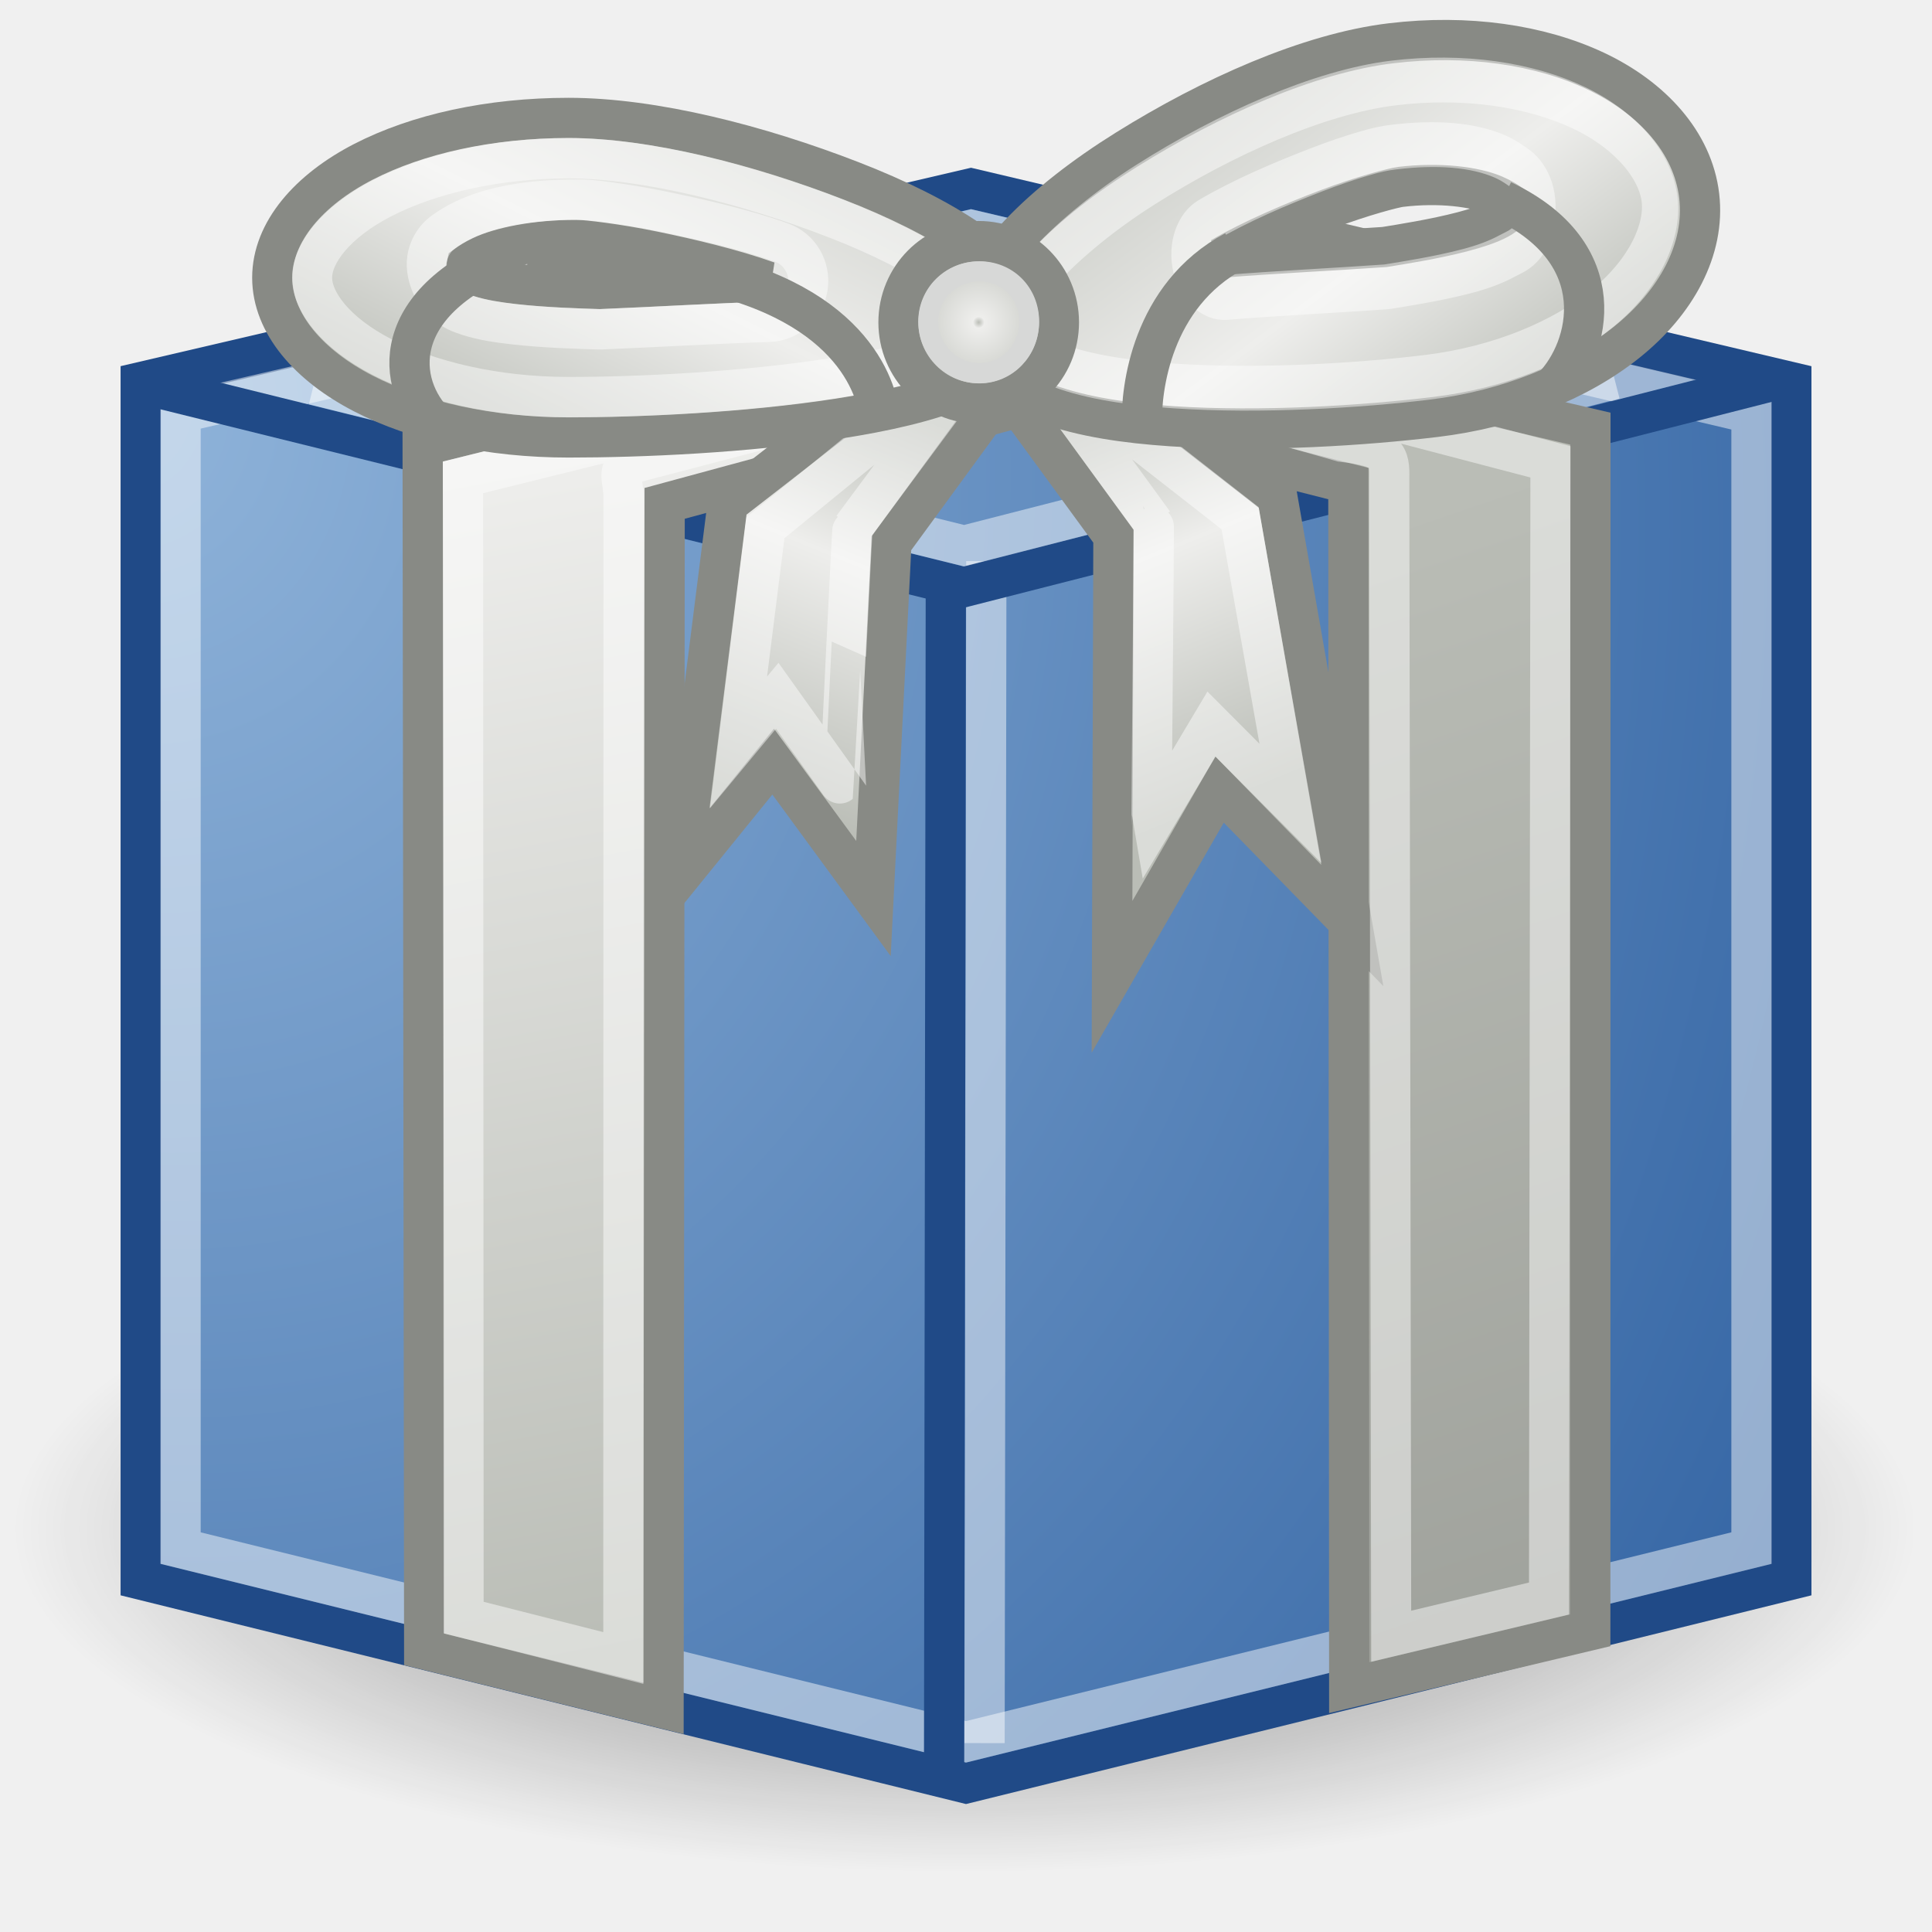
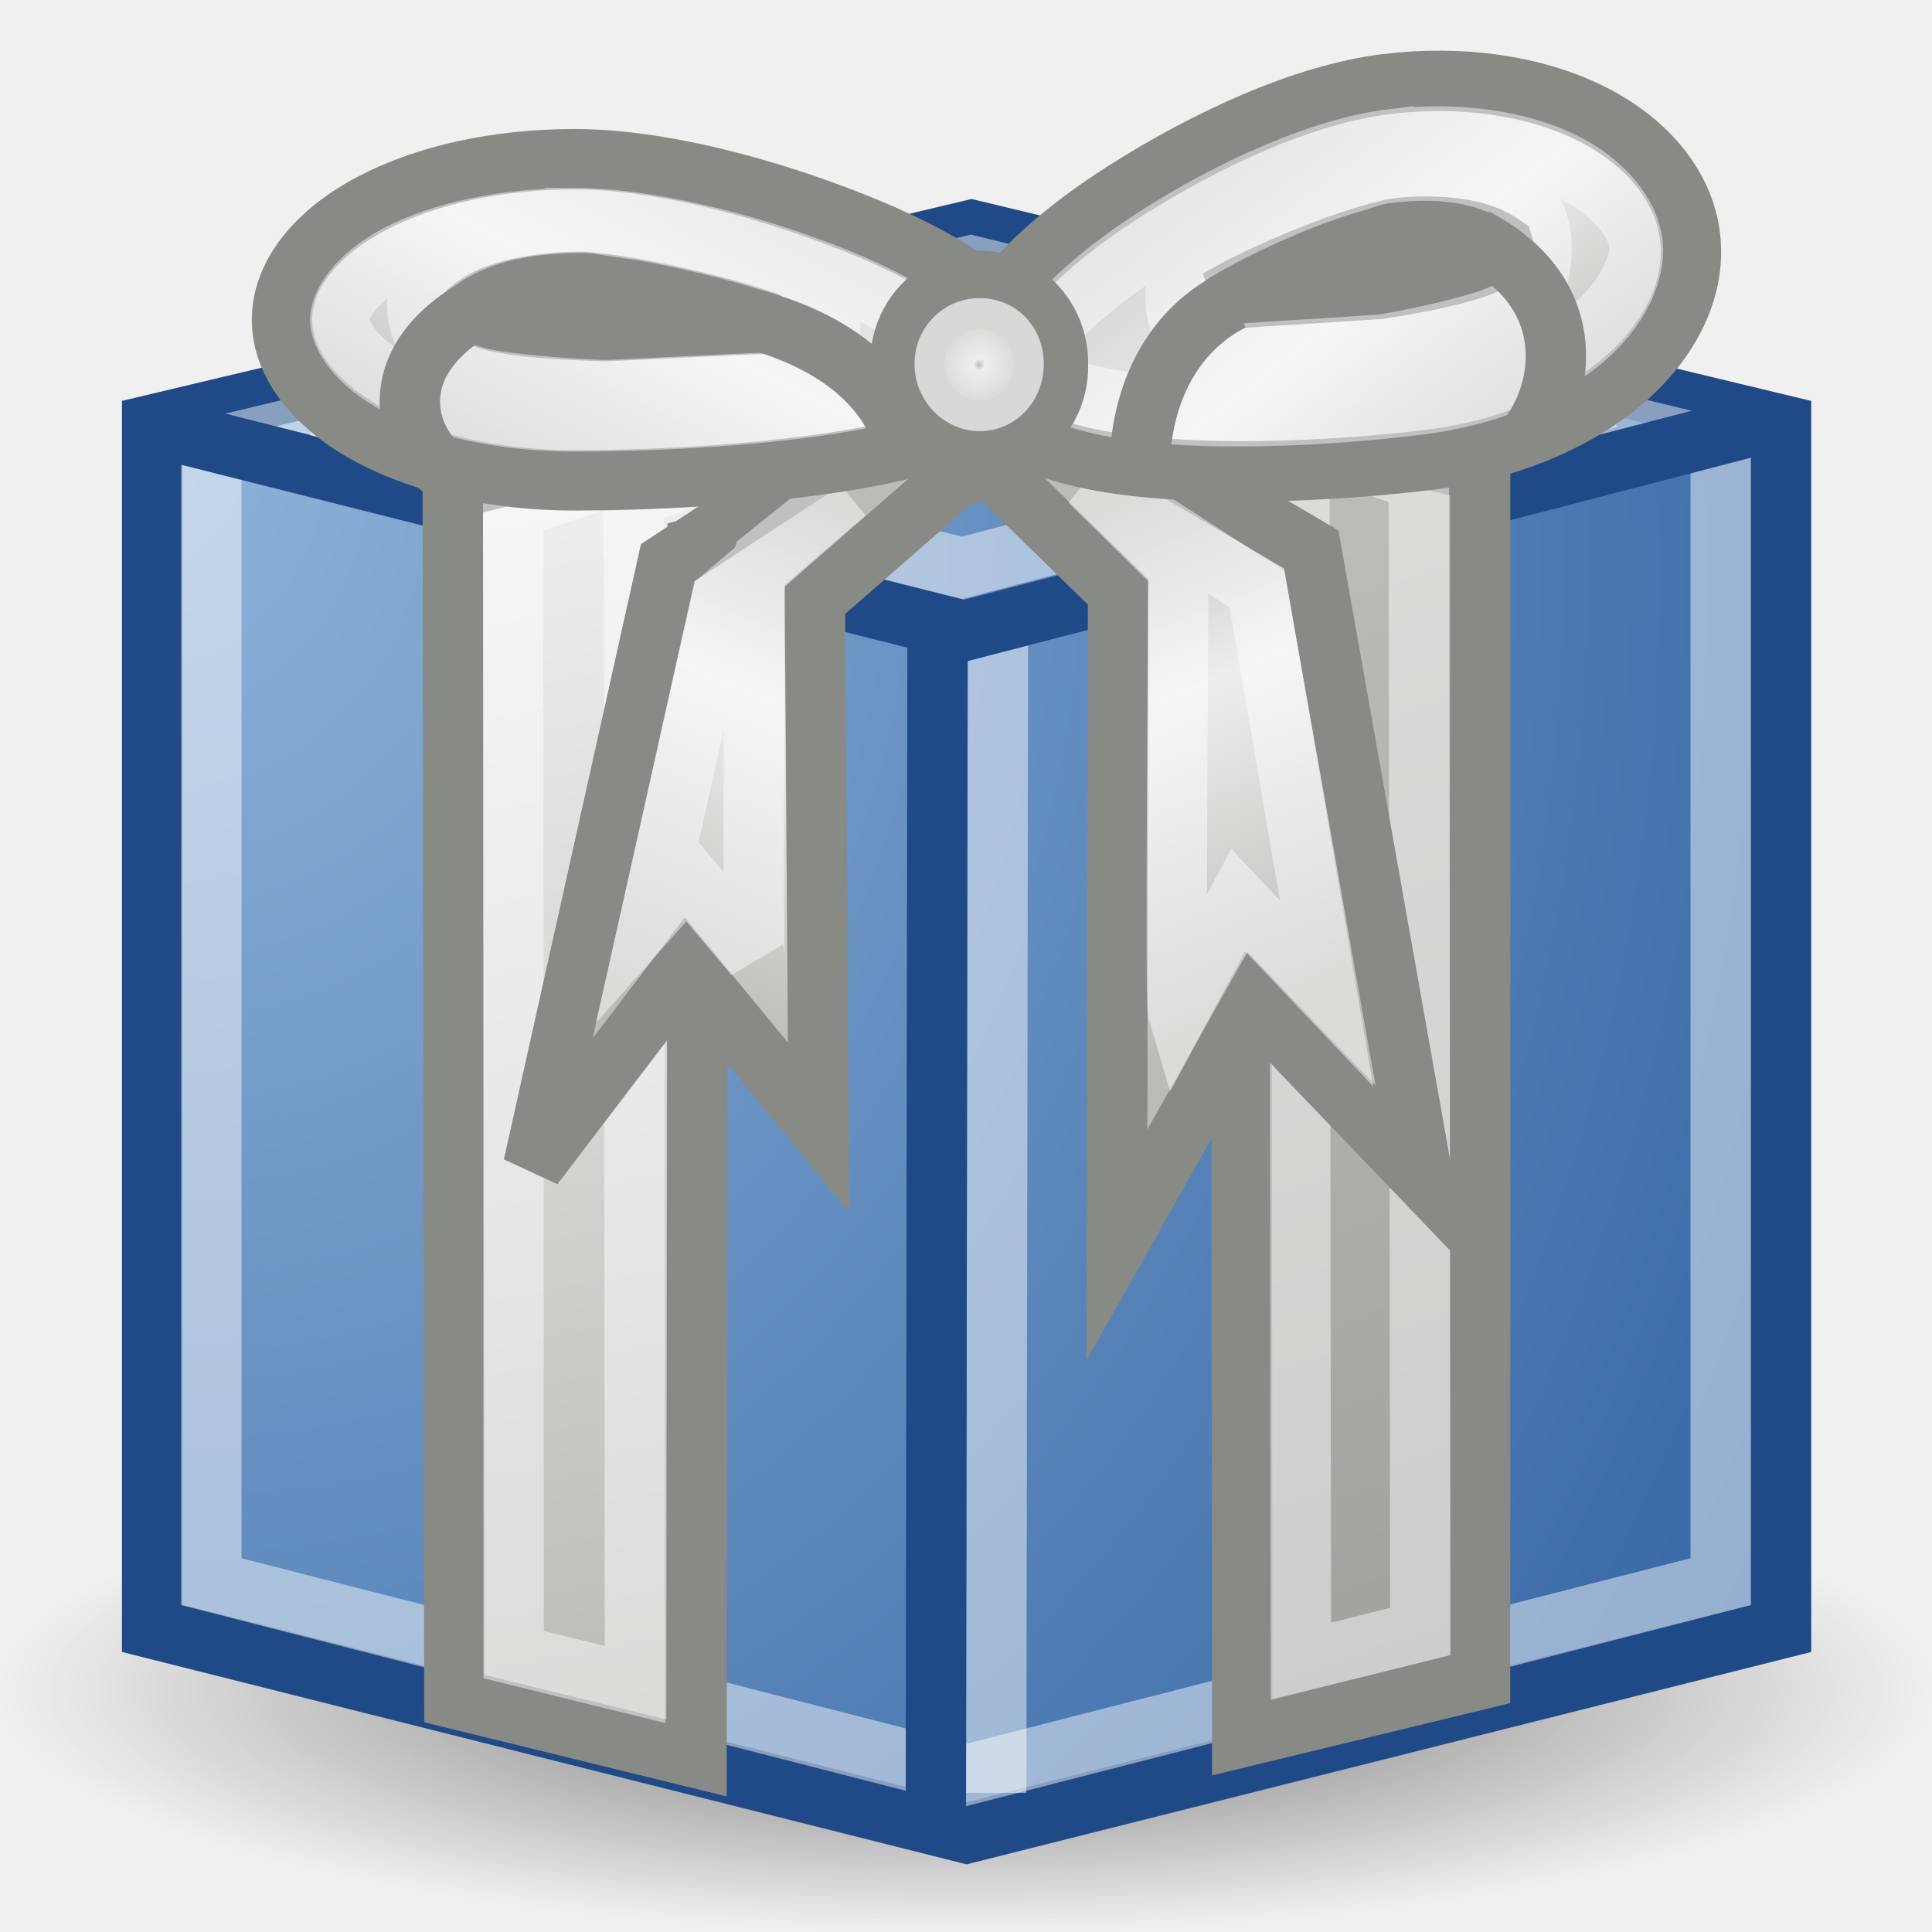
- <svg xmlns="http://www.w3.org/2000/svg" xmlns:xlink="http://www.w3.org/1999/xlink" width="48px" height="48px" id="svg11300">
+ <svg xmlns="http://www.w3.org/2000/svg" xmlns:xlink="http://www.w3.org/1999/xlink" width="32" height="32" id="svg11300" version="1.0">
  <defs id="defs3">
    <linearGradient id="linearGradient8694">
      <stop style="stop-color:#babdb6;stop-opacity:1" offset="0" id="stop8696" />
      <stop id="stop8698" offset="0.063" style="stop-color:#eeeeec;stop-opacity:1" />
      <stop style="stop-color:#babdb6;stop-opacity:1" offset="1" id="stop8700" />
    </linearGradient>
    <linearGradient id="linearGradient6799">
      <stop id="stop6801" offset="0" style="stop-color:#90b4da;stop-opacity:1;" />
      <stop id="stop6803" offset="1" style="stop-color:#3465a4;stop-opacity:1" />
    </linearGradient>
    <linearGradient id="linearGradient4399">
      <stop id="stop4401" offset="0" style="stop-color:#babdb6;stop-opacity:1" />
      <stop style="stop-color:#eeeeec;stop-opacity:1" offset="0.384" id="stop4403" />
      <stop id="stop4405" offset="1" style="stop-color:#babdb6;stop-opacity:1" />
    </linearGradient>
    <linearGradient id="linearGradient13113">
      <stop style="stop-color:#babdb6;stop-opacity:1" offset="0" id="stop13115" />
      <stop style="stop-color:#eeeeec;stop-opacity:1" offset="1" id="stop13117" />
    </linearGradient>
    <linearGradient id="linearGradient11167">
      <stop style="stop-color:#babdb6;stop-opacity:1" offset="0" id="stop11169" />
      <stop style="stop-color:#888a85;stop-opacity:1" offset="1" id="stop11171" />
    </linearGradient>
    <linearGradient id="linearGradient30743">
      <stop style="stop-color:#000000;stop-opacity:1;" offset="0" id="stop30745" />
      <stop style="stop-color:#000000;stop-opacity:0;" offset="1" id="stop30747" />
    </linearGradient>
    <radialGradient xlink:href="#linearGradient30743" id="radialGradient19051" gradientUnits="userSpaceOnUse" gradientTransform="matrix(1,0,0,0.6052632,0,2.368421)" cx="10.5" cy="6" fx="10.5" fy="6" r="9.5" />
    <radialGradient xlink:href="#linearGradient8694" id="radialGradient5980" gradientUnits="userSpaceOnUse" cx="23.422" cy="7.766" fx="23.422" fy="7.766" r="2.266" />
-     <linearGradient xlink:href="#linearGradient4399" id="linearGradient5992" gradientUnits="userSpaceOnUse" gradientTransform="matrix(-0.9560423,0.1144608,8.9659573e-2,0.764643,50.04958,13.28192)" x1="9.799" y1="-6.872" x2="20.563" y2="-21.804" />
-     <linearGradient xlink:href="#linearGradient4399" id="linearGradient6000" gradientUnits="userSpaceOnUse" gradientTransform="matrix(0.9896443,0,0,0.6535952,-0.2247315,14.78288)" x1="9.799" y1="-6.872" x2="22.806" y2="-23.963" />
-     <linearGradient xlink:href="#linearGradient4399" id="linearGradient6004" gradientUnits="userSpaceOnUse" gradientTransform="matrix(-1.118474,0,0,1.136499,51.18372,-7.784189)" x1="22.125" y1="16.003" x2="18.737" y2="24.441" />
-     <linearGradient xlink:href="#linearGradient4399" id="linearGradient6008" gradientUnits="userSpaceOnUse" gradientTransform="matrix(1.118474,0,0,1.136499,-1.374145,-7.607412)" x1="22.125" y1="16.003" x2="18.737" y2="24.441" />
-     <linearGradient xlink:href="#linearGradient11167" id="linearGradient6013" gradientUnits="userSpaceOnUse" gradientTransform="matrix(1.118398,0,0,1.129488,-1.372267,-7.524384)" x1="34.067" y1="17.285" x2="48.999" y2="61.308" />
-     <linearGradient xlink:href="#linearGradient13113" id="linearGradient6016" gradientUnits="userSpaceOnUse" gradientTransform="matrix(1.118348,0,0,1.147531,-1.371305,-7.735448)" x1="13.55" y1="42.824" x2="8.845" y2="17.532" />
-     <radialGradient xlink:href="#linearGradient6799" id="radialGradient6416" cx="2.76" cy="9.166" fx="2.76" fy="9.166" r="21.219" gradientTransform="matrix(0.6882051,2.521114,-2.148168,0.5987361,20.79314,-2.624988)" gradientUnits="userSpaceOnUse" />
+     <linearGradient xlink:href="#linearGradient4399" id="linearGradient5992" gradientUnits="userSpaceOnUse" gradientTransform="matrix(-0.6289947,7.6705506e-2,5.8988391e-2,0.5124228,33.14837,9.573737)" x1="9.799" y1="-6.872" x2="20.563" y2="-21.804" />
+     <linearGradient xlink:href="#linearGradient4399" id="linearGradient6000" gradientUnits="userSpaceOnUse" gradientTransform="matrix(0.651102,0,0,0.4380045,7.2138517e-2,10.5796)" x1="9.799" y1="-6.872" x2="22.806" y2="-23.963" />
+     <linearGradient xlink:href="#linearGradient4399" id="linearGradient6004" gradientUnits="userSpaceOnUse" gradientTransform="matrix(-0.9488306,0,0,0.981697,38.4829,-7.068132)" x1="22.125" y1="16.003" x2="18.737" y2="24.441" />
+     <linearGradient xlink:href="#linearGradient4399" id="linearGradient6008" gradientUnits="userSpaceOnUse" gradientTransform="matrix(0.9488306,0,0,0.981697,-6.103317,-6.915434)" x1="22.125" y1="16.003" x2="18.737" y2="24.441" />
+     <linearGradient xlink:href="#linearGradient11167" id="linearGradient6013" gradientUnits="userSpaceOnUse" gradientTransform="matrix(0.735811,0,0,0.7569222,-2.382644,-4.369534)" x1="34.067" y1="17.285" x2="48.999" y2="61.308" />
+     <linearGradient xlink:href="#linearGradient13113" id="linearGradient6016" gradientUnits="userSpaceOnUse" gradientTransform="matrix(0.7543838,0,0,0.7690136,-0.5081934,-4.510978)" x1="13.55" y1="42.824" x2="8.845" y2="17.532" />
+     <radialGradient xlink:href="#linearGradient6799" id="radialGradient6416" cx="2.76" cy="9.166" fx="2.76" fy="9.166" r="21.219" gradientTransform="matrix(0.4527806,1.689516,-1.413312,0.4012409,13.90011,-1.086221)" gradientUnits="userSpaceOnUse" />
  </defs>
  <g id="layer1">
-     <path style="opacity:0.539;fill:url(#radialGradient19051);fill-opacity:1;fill-rule:evenodd;stroke:none;stroke-width:0.5;stroke-linecap:round;stroke-linejoin:round;stroke-miterlimit:4;stroke-dasharray:none;stroke-dashoffset:0;stroke-opacity:1" id="path29772" d="M 20,6 A 9.5,5.75 0 1 1 1,6 A 9.5,5.75 0 1 1 20,6 z" transform="matrix(2.487132,0,0,1.482389,-2.145018,29.08758)" />
-     <path style="fill:url(#radialGradient6416);fill-opacity:1;fill-rule:evenodd;stroke:#204a87;stroke-width:1;stroke-linecap:butt;stroke-linejoin:miter;stroke-miterlimit:4;stroke-dasharray:none;stroke-dashoffset:0;stroke-opacity:1" d="M 24.124,4.681 L 3.496,9.494 L 3.496,39.244 L 24,44.306 L 44.505,39.244 L 44.505,9.494 L 24.124,4.681 z" id="path2219" />
-     <path style="fill:none;fill-opacity:1;fill-rule:evenodd;stroke:#ffffff;stroke-width:1;stroke-linecap:butt;stroke-linejoin:miter;stroke-miterlimit:4;stroke-dashoffset:0;stroke-opacity:0.471" d="M 24.124,5.712 L 4.486,10.251 L 4.486,38.462 L 24,43.275 L 43.515,38.462 L 43.515,10.275 L 24.124,5.712 z" id="path3961" />
-     <path id="path4346" d="M 24.505,13.941 L 24.461,43.307" style="fill:none;fill-rule:evenodd;stroke:#ffffff;stroke-width:1px;stroke-linecap:butt;stroke-linejoin:miter;stroke-opacity:0.471" />
-     <path style="fill:none;fill-rule:evenodd;stroke:#204a87;stroke-width:1px;stroke-linecap:butt;stroke-linejoin:miter;stroke-opacity:1" d="M 3.465,9.525 L 23.938,14.587 L 44.288,9.4" id="path2811" />
-     <path style="fill:none;fill-rule:evenodd;stroke:#204a87;stroke-width:1px;stroke-linecap:butt;stroke-linejoin:miter;stroke-opacity:1" d="M 23.499,14.536 L 23.455,44.5" id="path2813" />
-     <path id="path3963" d="M 7.795,9.558 L 23.954,13.558 L 40.113,9.417" style="fill:none;fill-rule:evenodd;stroke:#ffffff;stroke-width:1px;stroke-linecap:butt;stroke-linejoin:miter;stroke-opacity:0.471" />
-     <path style="fill:url(#linearGradient6016);fill-opacity:1;fill-rule:evenodd;stroke:#888a85;stroke-width:1;stroke-linecap:butt;stroke-linejoin:miter;stroke-miterlimit:4;stroke-dasharray:none;stroke-opacity:1" d="M 10.539,40.978 L 10.501,11.077 L 31.999,5.739 L 37.065,6.93 L 16.513,12.506 L 16.486,42.445 L 10.539,40.978 z" id="path2375" />
-     <path style="fill:url(#linearGradient6013);fill-opacity:1;fill-rule:evenodd;stroke:#888a85;stroke-width:1;stroke-linecap:butt;stroke-linejoin:miter;stroke-miterlimit:4;stroke-dasharray:none;stroke-opacity:1" d="M 39.51,40.504 L 39.513,10.65 L 18.279,5.707 L 13.213,6.88 L 33.5,12.014 L 33.521,41.928 L 39.51,40.504 z" id="path6271" />
-     <path transform="matrix(0.9896444,0,0,0.9974587,1.13603,0.2586029)" style="fill:none;fill-opacity:1;fill-rule:evenodd;stroke:#ffffff;stroke-width:1.006;stroke-linecap:butt;stroke-linejoin:miter;stroke-miterlimit:4;stroke-opacity:0.469" d="M 31.219,6.531 L 10.477,11.63 L 10.491,40.031 L 14.5,41.038 L 14.505,12.152 C 14.516,11.707 14.286,11.39 14.719,11.281 L 32.156,6.75 L 31.219,6.531 z" id="path6636" />
-     <path style="fill:url(#linearGradient6008);fill-opacity:1;fill-rule:evenodd;stroke:#888a85;stroke-width:1;stroke-linecap:butt;stroke-linejoin:miter;stroke-miterlimit:4;stroke-dasharray:none;stroke-opacity:1" d="M 24.214,7.746 L 18.077,12.518 L 16.911,21.757 L 19.209,18.922 L 21.701,22.323 L 22.147,13.495 L 25.944,8.299 L 24.214,7.746 z" id="path9209" />
-     <path id="path8944" d="M 24.712,8.46 L 19.018,13.11 L 18.348,18.445 L 19.311,17.286 L 20.865,19.464 C 20.863,19.466 21.168,13.125 21.184,13.113 L 24.572,8.542 L 24.712,8.46 z" style="fill:none;fill-opacity:1;fill-rule:evenodd;stroke:#ffffff;stroke-width:1;stroke-linecap:butt;stroke-linejoin:miter;stroke-miterlimit:4;stroke-opacity:0.471;stroke-dasharray:none" />
-     <path id="path10907" d="M 25.595,7.569 L 31.733,12.341 L 33.598,22.994 L 30.3,19.616 L 27.628,24.268 L 27.663,13.319 L 23.865,8.122 L 25.595,7.569 z" style="fill:url(#linearGradient6004);fill-opacity:1;fill-rule:evenodd;stroke:#888a85;stroke-width:1;stroke-linecap:butt;stroke-linejoin:miter;stroke-miterlimit:4;stroke-dasharray:none;stroke-opacity:1" />
-     <path transform="matrix(-0.9886181,0,0,0.9974587,49.12125,-0.3471714)" style="fill:none;fill-opacity:1;fill-rule:evenodd;stroke:#ffffff;stroke-width:1.007;stroke-linecap:butt;stroke-linejoin:miter;stroke-miterlimit:4;stroke-opacity:0.469" d="M 31.219,6.531 L 10.723,11.852 L 10.759,40.164 L 14.725,41.104 L 14.773,12.263 C 14.762,11.707 14.801,11.478 15.97,11.348 L 32.156,6.75 L 31.219,6.531 z" id="path8687" />
-     <path style="fill:none;fill-opacity:1;fill-rule:evenodd;stroke:#ffffff;stroke-width:1;stroke-linecap:butt;stroke-linejoin:miter;stroke-miterlimit:4;stroke-opacity:0.471;stroke-dasharray:none" d="M 24.929,8.282 L 30.808,12.873 L 32.061,19.96 L 30.098,17.99 L 28.612,20.482 C 28.599,20.422 28.679,12.99 28.663,13 L 25.178,8.211 L 24.929,8.282 z" id="path10909" />
-     <path style="fill:url(#linearGradient6000);fill-opacity:1;fill-rule:evenodd;stroke:#888a85;stroke-width:1;stroke-linecap:butt;stroke-linejoin:miter;stroke-miterlimit:4;stroke-dasharray:none;stroke-dashoffset:0;stroke-opacity:1" d="M 14.125,2.93 C 12.167,2.93 10.368,3.329 9.022,4.024 C 7.677,4.719 6.765,5.756 6.765,6.899 C 6.765,8.042 7.677,9.079 9.022,9.774 C 10.368,10.469 12.167,10.868 14.125,10.868 C 15.921,10.868 18.546,10.754 20.836,10.399 C 21.981,10.221 23.055,9.983 23.929,9.618 C 24.803,9.252 25.568,8.654 25.568,7.899 C 25.568,7.143 24.915,6.542 24.114,5.993 C 23.313,5.443 22.286,4.935 21.145,4.493 C 18.865,3.608 16.245,2.93 14.125,2.93 z M 14.311,5.961 C 14.472,5.961 15.315,6.055 16.228,6.243 C 17.142,6.431 18.212,6.685 19.073,6.993 C 17.681,7.038 16.291,7.123 14.898,7.18 C 14.025,7.151 11.465,7.077 11.589,6.586 C 11.671,6.526 11.796,6.446 11.96,6.368 C 12.423,6.147 13.305,5.961 14.311,5.961 z" id="path12074" />
-     <path style="fill:none;fill-opacity:1;fill-rule:evenodd;stroke:#ffffff;stroke-width:1.005;stroke-linecap:butt;stroke-linejoin:miter;stroke-miterlimit:4;stroke-dasharray:none;stroke-dashoffset:0;stroke-opacity:0.471" id="path14394" d="M 15.188,-14.625 C 13.345,-14.625 11.673,-14.225 10.5,-13.625 C 9.339,-13.031 8.75,-12.254 8.75,-11.656 C 8.75,-11.058 9.339,-10.281 10.5,-9.688 C 11.673,-9.088 13.345,-8.688 15.188,-8.688 C 16.96,-8.687 19.582,-8.814 21.812,-9.156 C 22.929,-9.328 23.963,-9.562 24.719,-9.875 C 25.077,-10.023 25.389,-10.209 25.562,-10.375 C 25.736,-10.541 25.75,-10.624 25.75,-10.656 C 25.75,-10.739 25.698,-10.835 25.531,-11.031 C 25.365,-11.227 25.087,-11.468 24.719,-11.719 C 24.003,-12.205 23.006,-12.703 21.906,-13.125 C 19.682,-13.979 17.116,-14.625 15.188,-14.625 z M 15.375,-13.594 C 15.65,-13.594 15.819,-13.581 16.188,-13.531 C 16.556,-13.482 17.011,-13.412 17.5,-13.312 C 18.446,-13.12 19.577,-12.869 20.531,-12.531 C 20.992,-12.368 21.27,-11.899 21.193,-11.417 C 21.117,-10.935 20.707,-10.575 20.219,-10.562 C 18.83,-10.517 17.42,-10.433 16,-10.375 C 15.979,-10.374 15.958,-10.374 15.938,-10.375 C 15.501,-10.39 14.618,-10.409 13.812,-10.5 C 13.41,-10.545 13.023,-10.601 12.656,-10.719 C 12.473,-10.777 12.297,-10.841 12.062,-11.031 C 11.828,-11.221 11.537,-11.75 11.656,-12.219 C 11.713,-12.444 11.846,-12.642 12.031,-12.781 C 12.16,-12.874 12.333,-12.986 12.562,-13.094 C 13.281,-13.432 14.236,-13.594 15.375,-13.594 z" transform="matrix(0.9896444,0,0,1,-0.9051121,18.55514)" />
-     <path style="fill:none;fill-rule:evenodd;stroke:#888a85;stroke-width:1;stroke-linecap:butt;stroke-linejoin:miter;stroke-miterlimit:4;stroke-dasharray:none;stroke-opacity:1" d="M 12.052,6.595 C 9.365,7.988 10.048,10.052 11.111,10.76" id="path10925" />
-     <path style="fill:none;fill-rule:evenodd;stroke:#888a85;stroke-width:1;stroke-linecap:butt;stroke-linejoin:miter;stroke-miterlimit:4;stroke-dasharray:none;stroke-opacity:1" d="M 16.892,6.653 C 21.169,7.377 21.786,9.66 21.86,10.362" id="path10927" />
-     <path id="path16315" d="M 34.561,1.075 C 36.453,0.849 38.246,1.107 39.641,1.764 C 41.036,2.422 42.059,3.53 42.216,4.867 C 42.373,6.204 41.634,7.523 40.429,8.491 C 39.225,9.46 37.541,10.135 35.65,10.361 C 33.915,10.569 31.363,10.74 29.102,10.589 C 27.972,10.513 26.902,10.359 26.008,10.033 C 25.113,9.706 24.292,9.095 24.188,8.211 C 24.085,7.328 24.633,6.549 25.331,5.813 C 26.029,5.077 26.952,4.364 27.993,3.715 C 30.076,2.416 32.513,1.32 34.561,1.075 z M 34.798,4.643 C 34.642,4.661 33.841,4.868 32.984,5.194 C 32.127,5.519 31.128,5.94 30.338,6.4 C 31.69,6.292 33.044,6.231 34.397,6.137 C 35.237,6.001 37.699,5.619 37.512,5.059 C 37.425,4.998 37.293,4.919 37.124,4.846 C 36.646,4.642 35.769,4.526 34.798,4.643 z" style="fill:url(#linearGradient5992);fill-opacity:1;fill-rule:evenodd;stroke:#888a85;stroke-width:1;stroke-linecap:butt;stroke-linejoin:miter;stroke-miterlimit:4;stroke-dasharray:none;stroke-dashoffset:0;stroke-opacity:1" />
-     <path d="M 15.188,-14.781 C 13.324,-14.781 11.609,-14.396 10.406,-13.781 C 9.214,-13.172 8.594,-12.34 8.594,-11.656 C 8.594,-10.972 9.214,-10.141 10.406,-9.531 C 11.609,-8.916 13.324,-8.531 15.188,-8.531 C 16.967,-8.531 19.6,-8.655 21.844,-9 C 22.967,-9.172 24.005,-9.398 24.781,-9.719 C 25.152,-9.872 25.462,-10.096 25.656,-10.281 C 25.85,-10.466 25.906,-10.57 25.906,-10.656 C 25.906,-10.786 25.838,-10.911 25.656,-11.125 C 25.474,-11.339 25.187,-11.589 24.812,-11.844 C 24.082,-12.34 23.077,-12.856 21.969,-13.281 C 19.732,-14.14 17.149,-14.781 15.188,-14.781 z M 15.375,-13.438 C 15.619,-13.438 15.822,-13.424 16.188,-13.375 C 16.553,-13.326 16.984,-13.255 17.469,-13.156 C 18.411,-12.964 19.528,-12.708 20.469,-12.375 C 20.853,-12.237 21.085,-11.847 21.025,-11.444 C 20.964,-11.041 20.626,-10.737 20.219,-10.719 C 18.827,-10.674 17.418,-10.589 16,-10.531 C 15.979,-10.53 15.958,-10.53 15.938,-10.531 C 15.501,-10.546 14.608,-10.567 13.812,-10.656 C 13.415,-10.701 13.065,-10.764 12.719,-10.875 C 12.545,-10.93 12.363,-10.957 12.156,-11.125 C 11.95,-11.293 11.709,-11.783 11.812,-12.188 C 11.861,-12.375 11.971,-12.54 12.125,-12.656 C 12.247,-12.744 12.406,-12.865 12.625,-12.969 C 13.304,-13.289 14.255,-13.438 15.375,-13.438 z" id="path16317" style="fill:none;fill-opacity:1;fill-rule:evenodd;stroke:#ffffff;stroke-width:0.947;stroke-linecap:butt;stroke-linejoin:miter;stroke-miterlimit:4;stroke-dasharray:none;stroke-dashoffset:0;stroke-opacity:0.471" transform="matrix(-0.9393262,0.1144608,0.1347806,1.169903,50.87615,17.6164)" />
-     <path id="path16319" d="M 37.327,4.979 C 40.113,6.298 39.509,8.663 38.579,9.615" style="fill:none;fill-rule:evenodd;stroke:#888a85;stroke-width:1;stroke-linecap:butt;stroke-linejoin:miter;stroke-miterlimit:4;stroke-dasharray:none;stroke-opacity:1" />
-     <path id="path16321" d="M 30.675,6.237 C 28.599,7.344 28.346,9.694 28.371,10.524" style="fill:none;fill-rule:evenodd;stroke:#888a85;stroke-width:1;stroke-linecap:butt;stroke-linejoin:miter;stroke-miterlimit:4;stroke-dasharray:none;stroke-opacity:1" />
-     <path style="fill:url(#radialGradient5980);fill-opacity:1;fill-rule:evenodd;stroke:#888a85;stroke-width:1.005;stroke-linecap:butt;stroke-linejoin:miter;stroke-miterlimit:4;stroke-dasharray:none;stroke-dashoffset:0;stroke-opacity:1" id="path16331" d="M 25.438,7.766 A 2.016,2.016 0 1 1 21.406,7.766 A 2.016,2.016 0 1 1 25.438,7.766 z" transform="matrix(0.9896444,0,0,1,1.13603,0.2426406)" />
-     <path style="fill:none;fill-opacity:1;fill-rule:evenodd;stroke:#d7d8d7;stroke-width:0.503;stroke-linecap:butt;stroke-linejoin:miter;stroke-miterlimit:4;stroke-dasharray:none;stroke-dashoffset:0;stroke-opacity:1" id="path17867" d="M 23.438,6.5 C 22.724,6.5 22.156,7.051 22.156,7.75 C 22.156,8.449 22.739,9.031 23.438,9.031 C 24.136,9.031 24.688,8.463 24.688,7.75 C 24.688,7.037 24.151,6.5 23.438,6.5 z" transform="matrix(0.9896444,0,0,1,1.13603,0.2426406)" />
+     <path style="opacity:0.539;fill:url(#radialGradient19051);fill-opacity:1;fill-rule:evenodd;stroke:none" id="path29772" d="M 20,6 A 9.5,5.75 0 1 1 1,6 A 9.5,5.75 0 1 1 20,6 z" transform="matrix(1.684211,0,0,0.6956522,-1.684211,23.82609)" />
+     <path style="fill:url(#radialGradient6416);fill-opacity:1;fill-rule:evenodd;stroke:#204a87;stroke-width:1;stroke-linecap:butt;stroke-linejoin:miter;stroke-miterlimit:4;stroke-opacity:1;stroke-dasharray:none;stroke-dashoffset:0" d="M 16.092,3.81 L 2.52,7.035 l 0,19.937 L 16.01,30.364 L 29.5,26.972 l 0,-19.937 z" id="path2219" />
+     <path style="fill:none;stroke:#ffffff;stroke-width:1;stroke-linecap:butt;stroke-linejoin:miter;stroke-miterlimit:4;stroke-opacity:0.471;stroke-dashoffset:0" d="M 16.079,4.4 L 3.5,7.421 l 0,18.776 L 16,29.4 l 12.5,-3.203 l 0,-18.76 z" id="path3961" />
+     <path id="path4346" d="M 16.529,10.015 L 16.5,29.695" style="fill:none;stroke:#ffffff;stroke-width:1px;stroke-linecap:butt;stroke-linejoin:miter;stroke-opacity:0.471" />
+     <path style="fill:none;stroke:#204a87;stroke-width:1px;stroke-linecap:butt;stroke-linejoin:miter;stroke-opacity:1" d="M 2.5,7.056 L 15.969,10.449 L 29.358,6.972" id="path2811" />
+     <path style="fill:none;stroke:#204a87;stroke-width:1px;stroke-linecap:butt;stroke-linejoin:miter;stroke-opacity:1" d="M 15.529,10.414 L 15.5,30.494" id="path2813" />
+     <path id="path3963" d="M 5.26,6.725 L 15.935,9.405 L 26.655,6.586" style="fill:none;stroke:#ffffff;stroke-width:1px;stroke-linecap:butt;stroke-linejoin:miter;stroke-opacity:0.471" />
+     <path style="fill:url(#linearGradient6016);fill-opacity:1;fill-rule:evenodd;stroke:#888a85;stroke-width:1;stroke-linecap:butt;stroke-linejoin:miter;stroke-miterlimit:4;stroke-opacity:1;stroke-dasharray:none" d="M 7.526,28.134 L 7.5,8.096 L 22.001,4.519 l 3.417,0.799 L 11.555,9.053 l -0.018,20.064 z" id="path2375" />
+     <path style="fill:url(#linearGradient6013);fill-opacity:1;fill-rule:evenodd;stroke:#888a85;stroke-width:1;stroke-linecap:butt;stroke-linejoin:miter;stroke-miterlimit:4;stroke-opacity:1;stroke-dasharray:none" d="M 24.514,27.816 L 24.516,7.81 L 10.546,4.497 L 7.213,5.283 l 13.348,3.441 l 0.014,20.047 z" id="path6271" />
+     <path style="fill:none;stroke:#ffffff;stroke-width:1;stroke-linecap:butt;stroke-linejoin:miter;stroke-miterlimit:4;stroke-opacity:0.469" d="M 18.791,5.012 L 8.5,8.421 L 8.507,27.405 L 10.518,27.901 L 10.498,8.77 C 10.504,8.472 10.39,8.26 10.604,8.187 L 19.256,5.158 z" id="path6636" />
+     <path style="fill:url(#linearGradient6008);fill-opacity:1;fill-rule:evenodd;stroke:#888a85;stroke-width:1;stroke-linecap:butt;stroke-linejoin:miter;stroke-miterlimit:4;stroke-opacity:1;stroke-dasharray:none" d="M 15.604,6.347 L 11.06,9.319 L 8.834,19.311 L 11.358,16 l 2.202,2.673 L 13.497,9.943 L 17.072,6.824 z" id="path9209" />
+     <path id="path8944" d="M 14.015,8.157 L 11.969,9.897 l -1.187,5.271 l 0.596,-0.669 L 12.498,15.828 C 12.473,15.764 12.489,9.38 12.503,9.37 z" style="fill:none;stroke:#ffffff;stroke-width:1;stroke-linecap:butt;stroke-linejoin:miter;stroke-miterlimit:4;stroke-opacity:0.471;stroke-dasharray:none" />
+     <path style="fill:none;stroke:#ffffff;stroke-width:1;stroke-linecap:butt;stroke-linejoin:miter;stroke-miterlimit:4;stroke-opacity:0.469" d="m 13.497,4.406 l 10.003,3.556 L 23.526,27.02 L 21.547,27.516 L 21.523,8.237 C 21.529,7.865 21.51,7.713 20.939,7.625 L 13.04,4.552 z" id="path8687" />
+     <path id="path10907" d="m 16.776,6.194 l 4.941,2.906 l 1.848,10.418 l -2.798,-2.919 l -2.267,4.019 L 18.519,9.804 l -3.211,-3.133 z" style="fill:url(#linearGradient6004);fill-opacity:1;fill-rule:evenodd;stroke:#888a85;stroke-width:1;stroke-linecap:butt;stroke-linejoin:miter;stroke-miterlimit:4;stroke-opacity:1;stroke-dasharray:none" />
+     <path style="fill:none;stroke:#ffffff;stroke-width:1;stroke-linecap:butt;stroke-linejoin:miter;stroke-miterlimit:4;stroke-opacity:0.471;stroke-dasharray:none" d="m 18.05,7.97 l 2.772,1.789 l 1.152,6.696 l -1.467,-1.547 l -0.995,1.865 c -0.055,-0.184 0.015,-7.369 0.001,-7.36 z" id="path10909" />
+     <path style="fill:url(#linearGradient6000);fill-opacity:1;fill-rule:evenodd;stroke:#888a85;stroke-width:1;stroke-linecap:butt;stroke-linejoin:miter;stroke-miterlimit:4;stroke-opacity:1;stroke-dasharray:none;stroke-dashoffset:0" d="m 9.513,2.637 c -1.288,0 -2.472,0.267 -3.357,0.733 C 5.271,3.835 4.671,4.53 4.671,5.296 c 0,0.766 0.6,1.461 1.485,1.927 c 0.885,0.466 2.069,0.733 3.357,0.733 c 1.182,0 2.909,-0.076 4.415,-0.314 C 14.682,7.523 15.388,7.363 15.963,7.118 C 16.538,6.873 17.041,6.473 17.041,5.966 c 0,-0.506 -0.429,-0.909 -0.956,-1.277 C 15.558,4.32 14.882,3.98 14.132,3.684 C 12.631,3.091 10.908,2.637 9.513,2.637 z m 0.122,2.031 c 0.106,0 0.66,0.062 1.262,0.188 C 11.498,4.982 12.202,5.153 12.769,5.359 C 11.852,5.39 10.938,5.446 10.022,5.485 C 9.447,5.465 7.763,5.416 7.845,5.087 C 7.899,5.046 7.981,4.992 8.089,4.94 C 8.394,4.792 8.974,4.668 9.635,4.668 z" id="path12074" />
+     <path style="fill:none;stroke:#ffffff;stroke-width:1.514;stroke-linecap:butt;stroke-linejoin:miter;stroke-miterlimit:4;stroke-opacity:0.471;stroke-dasharray:none;stroke-dashoffset:0" id="path14394" d="m 15.188,-14.156 c -1.783,0 -3.408,0.348 -4.5,0.906 c -1.075,0.549 -1.469,1.233 -1.469,1.594 c 0,0.361 0.394,1.044 1.469,1.594 c 1.092,0.558 2.717,0.906 4.5,0.906 C 16.942,-9.156 19.555,-9.257 21.75,-9.594 c 1.099,-0.169 2.081,-0.398 2.781,-0.688 c 0.321,-0.133 0.602,-0.326 0.719,-0.438 c -0.011,-0.017 0.016,0.024 -0.031,-0.031 c -0.123,-0.145 -0.397,-0.354 -0.75,-0.594 c -0.675,-0.459 -1.641,-0.961 -2.719,-1.375 c -2.189,-0.84 -4.728,-1.437 -6.562,-1.438 z m 0.188,0.094 c 0.359,0 0.497,0.043 0.875,0.094 c 0.378,0.051 0.843,0.117 1.344,0.219 c 0.956,0.195 2.103,0.462 3.094,0.812 C 21.374,-12.723 21.8,-12.038 21.691,-11.328 C 21.581,-10.617 20.969,-10.092 20.25,-10.094 c -1.38,0.045 -2.793,0.13 -4.219,0.188 C 15.99,-9.904 15.948,-9.904 15.906,-9.906 C 15.472,-9.921 14.584,-9.969 13.75,-10.062 c -0.417,-0.047 -0.796,-0.083 -1.219,-0.219 c -0.211,-0.068 -0.44,-0.155 -0.75,-0.406 c -0.31,-0.251 -0.727,-0.978 -0.562,-1.625 C 11.299,-12.652 11.499,-12.952 11.781,-13.156 c 0.149,-0.108 0.336,-0.223 0.594,-0.344 c 0.827,-0.39 1.807,-0.562 3,-0.562 z" transform="matrix(0.651102,0,0,0.6701465,-0.3754942,13.10757)" />
+     <path style="fill:none;stroke:#888a85;stroke-width:1;stroke-linecap:butt;stroke-linejoin:miter;stroke-miterlimit:4;stroke-opacity:1;stroke-dasharray:none" d="M 8.024,5.03 C 6.256,5.963 6.705,7.347 7.405,7.821" id="path10925" />
+     <path style="fill:none;stroke:#888a85;stroke-width:1;stroke-linecap:butt;stroke-linejoin:miter;stroke-miterlimit:4;stroke-opacity:1;stroke-dasharray:none" d="m 11.771,5.132 c 2.814,0.485 3.22,2.015 3.268,2.486" id="path10927" />
+     <path id="path16315" d="m 22.958,1.393 c 1.244,-0.152 2.424,0.021 3.342,0.462 c 0.918,0.441 1.591,1.183 1.694,2.079 c 0.103,0.896 -0.383,1.78 -1.175,2.429 c -0.792,0.649 -1.9,1.101 -3.145,1.253 c -1.142,0.139 -2.82,0.254 -4.308,0.153 C 18.623,7.718 17.919,7.615 17.331,7.396 C 16.742,7.177 16.202,6.768 16.134,6.176 C 16.066,5.583 16.426,5.062 16.886,4.569 C 17.345,4.075 17.952,3.598 18.637,3.162 C 20.007,2.292 21.611,1.558 22.958,1.393 z m 0.156,2.391 C 23.011,3.797 22.484,3.935 21.921,4.153 c -0.564,0.218 -1.221,0.5 -1.741,0.809 c 0.889,-0.072 1.78,-0.113 2.67,-0.177 C 23.403,4.695 25.023,4.439 24.9,4.063 C 24.842,4.023 24.756,3.969 24.644,3.921 C 24.33,3.784 23.753,3.706 23.114,3.784 z" style="fill:url(#linearGradient5992);fill-opacity:1;fill-rule:evenodd;stroke:#888a85;stroke-width:1;stroke-linecap:butt;stroke-linejoin:miter;stroke-miterlimit:4;stroke-opacity:1;stroke-dasharray:none;stroke-dashoffset:0" />
+     <path d="m 15.188,-14.375 c -1.812,0 -3.461,0.359 -4.594,0.938 C 9.476,-12.866 9,-12.135 9,-11.656 c 0,0.479 0.476,1.21 1.594,1.781 c 1.132,0.579 2.781,0.938 4.594,0.938 C 16.951,-8.937 19.569,-9.035 21.781,-9.375 c 1.108,-0.17 2.116,-0.417 2.844,-0.719 c 0.339,-0.14 0.636,-0.299 0.781,-0.438 c 0.145,-0.138 0.094,-0.169 0.094,-0.125 c 0,-0.018 0.019,-0.049 -0.125,-0.219 c -0.144,-0.17 -0.421,-0.411 -0.781,-0.656 c -0.695,-0.472 -1.661,-0.957 -2.75,-1.375 c -2.206,-0.847 -4.775,-1.469 -6.656,-1.469 z m 0.188,0.531 c 0.317,0 0.47,0.044 0.844,0.094 c 0.373,0.05 0.849,0.118 1.344,0.219 c 0.951,0.194 2.059,0.469 3.031,0.812 C 21.162,-12.525 21.51,-11.951 21.417,-11.358 C 21.325,-10.765 20.819,-10.324 20.219,-10.312 c -1.384,0.045 -2.764,0.13 -4.188,0.188 C 16,-10.124 15.969,-10.124 15.938,-10.125 c -0.435,-0.015 -1.337,-0.064 -2.156,-0.156 c -0.41,-0.046 -0.792,-0.092 -1.188,-0.219 c -0.198,-0.063 -0.415,-0.123 -0.688,-0.344 c -0.272,-0.221 -0.611,-0.879 -0.469,-1.438 C 11.51,-12.558 11.675,-12.801 11.906,-12.969 c 0.139,-0.1 0.319,-0.229 0.562,-0.344 c 0.773,-0.364 1.74,-0.531 2.906,-0.531 z" id="path16317" style="fill:none;stroke:#ffffff;stroke-width:1.427;stroke-linecap:butt;stroke-linejoin:miter;stroke-miterlimit:4;stroke-opacity:0.471;stroke-dasharray:none;stroke-dashoffset:0" transform="matrix(-0.6179969,7.6705506e-2,8.8674197e-2,0.7840064,33.69218,12.47848)" />
+     <path id="path16319" d="m 24.434,3.947 c 1.834,0.955 1.436,2.668 0.824,3.357" style="fill:none;stroke:#888a85;stroke-width:1;stroke-linecap:butt;stroke-linejoin:miter;stroke-miterlimit:4;stroke-opacity:1;stroke-dasharray:none" />
+     <path id="path16321" d="M 20.402,4.978 C 19.036,5.687 18.869,7.194 18.886,7.725" style="fill:none;stroke:#888a85;stroke-width:1;stroke-linecap:butt;stroke-linejoin:miter;stroke-miterlimit:4;stroke-opacity:1;stroke-dasharray:none" />
+     <path style="fill:url(#radialGradient5980);fill-opacity:1;fill-rule:evenodd;stroke:#888a85;stroke-width:1.514;stroke-linecap:butt;stroke-linejoin:miter;stroke-miterlimit:4;stroke-opacity:1;stroke-dasharray:none;stroke-dashoffset:0" id="path16331" d="m 25.438,7.766 a 2.016,2.016 0 1 1 -4.031,0 A 2.016,2.016 0 1 1 25.438,7.766 z" transform="matrix(0.651102,0,0,0.6701465,0.9674038,0.8355096)" />
+     <path style="fill:none;stroke:#d7d8d7;stroke-width:0.757;stroke-linecap:butt;stroke-linejoin:miter;stroke-miterlimit:4;stroke-opacity:1;stroke-dasharray:none;stroke-dashoffset:0" id="path17867" d="m 23.438,6.5 c -0.713,0 -1.281,0.551 -1.281,1.25 c 0,0.699 0.582,1.281 1.281,1.281 c 0.699,0 1.25,-0.568 1.25,-1.281 c 0,-0.713 -0.537,-1.25 -1.25,-1.25 z" transform="matrix(0.651102,0,0,0.6701465,0.9674038,0.8355096)" />
  </g>
</svg>
